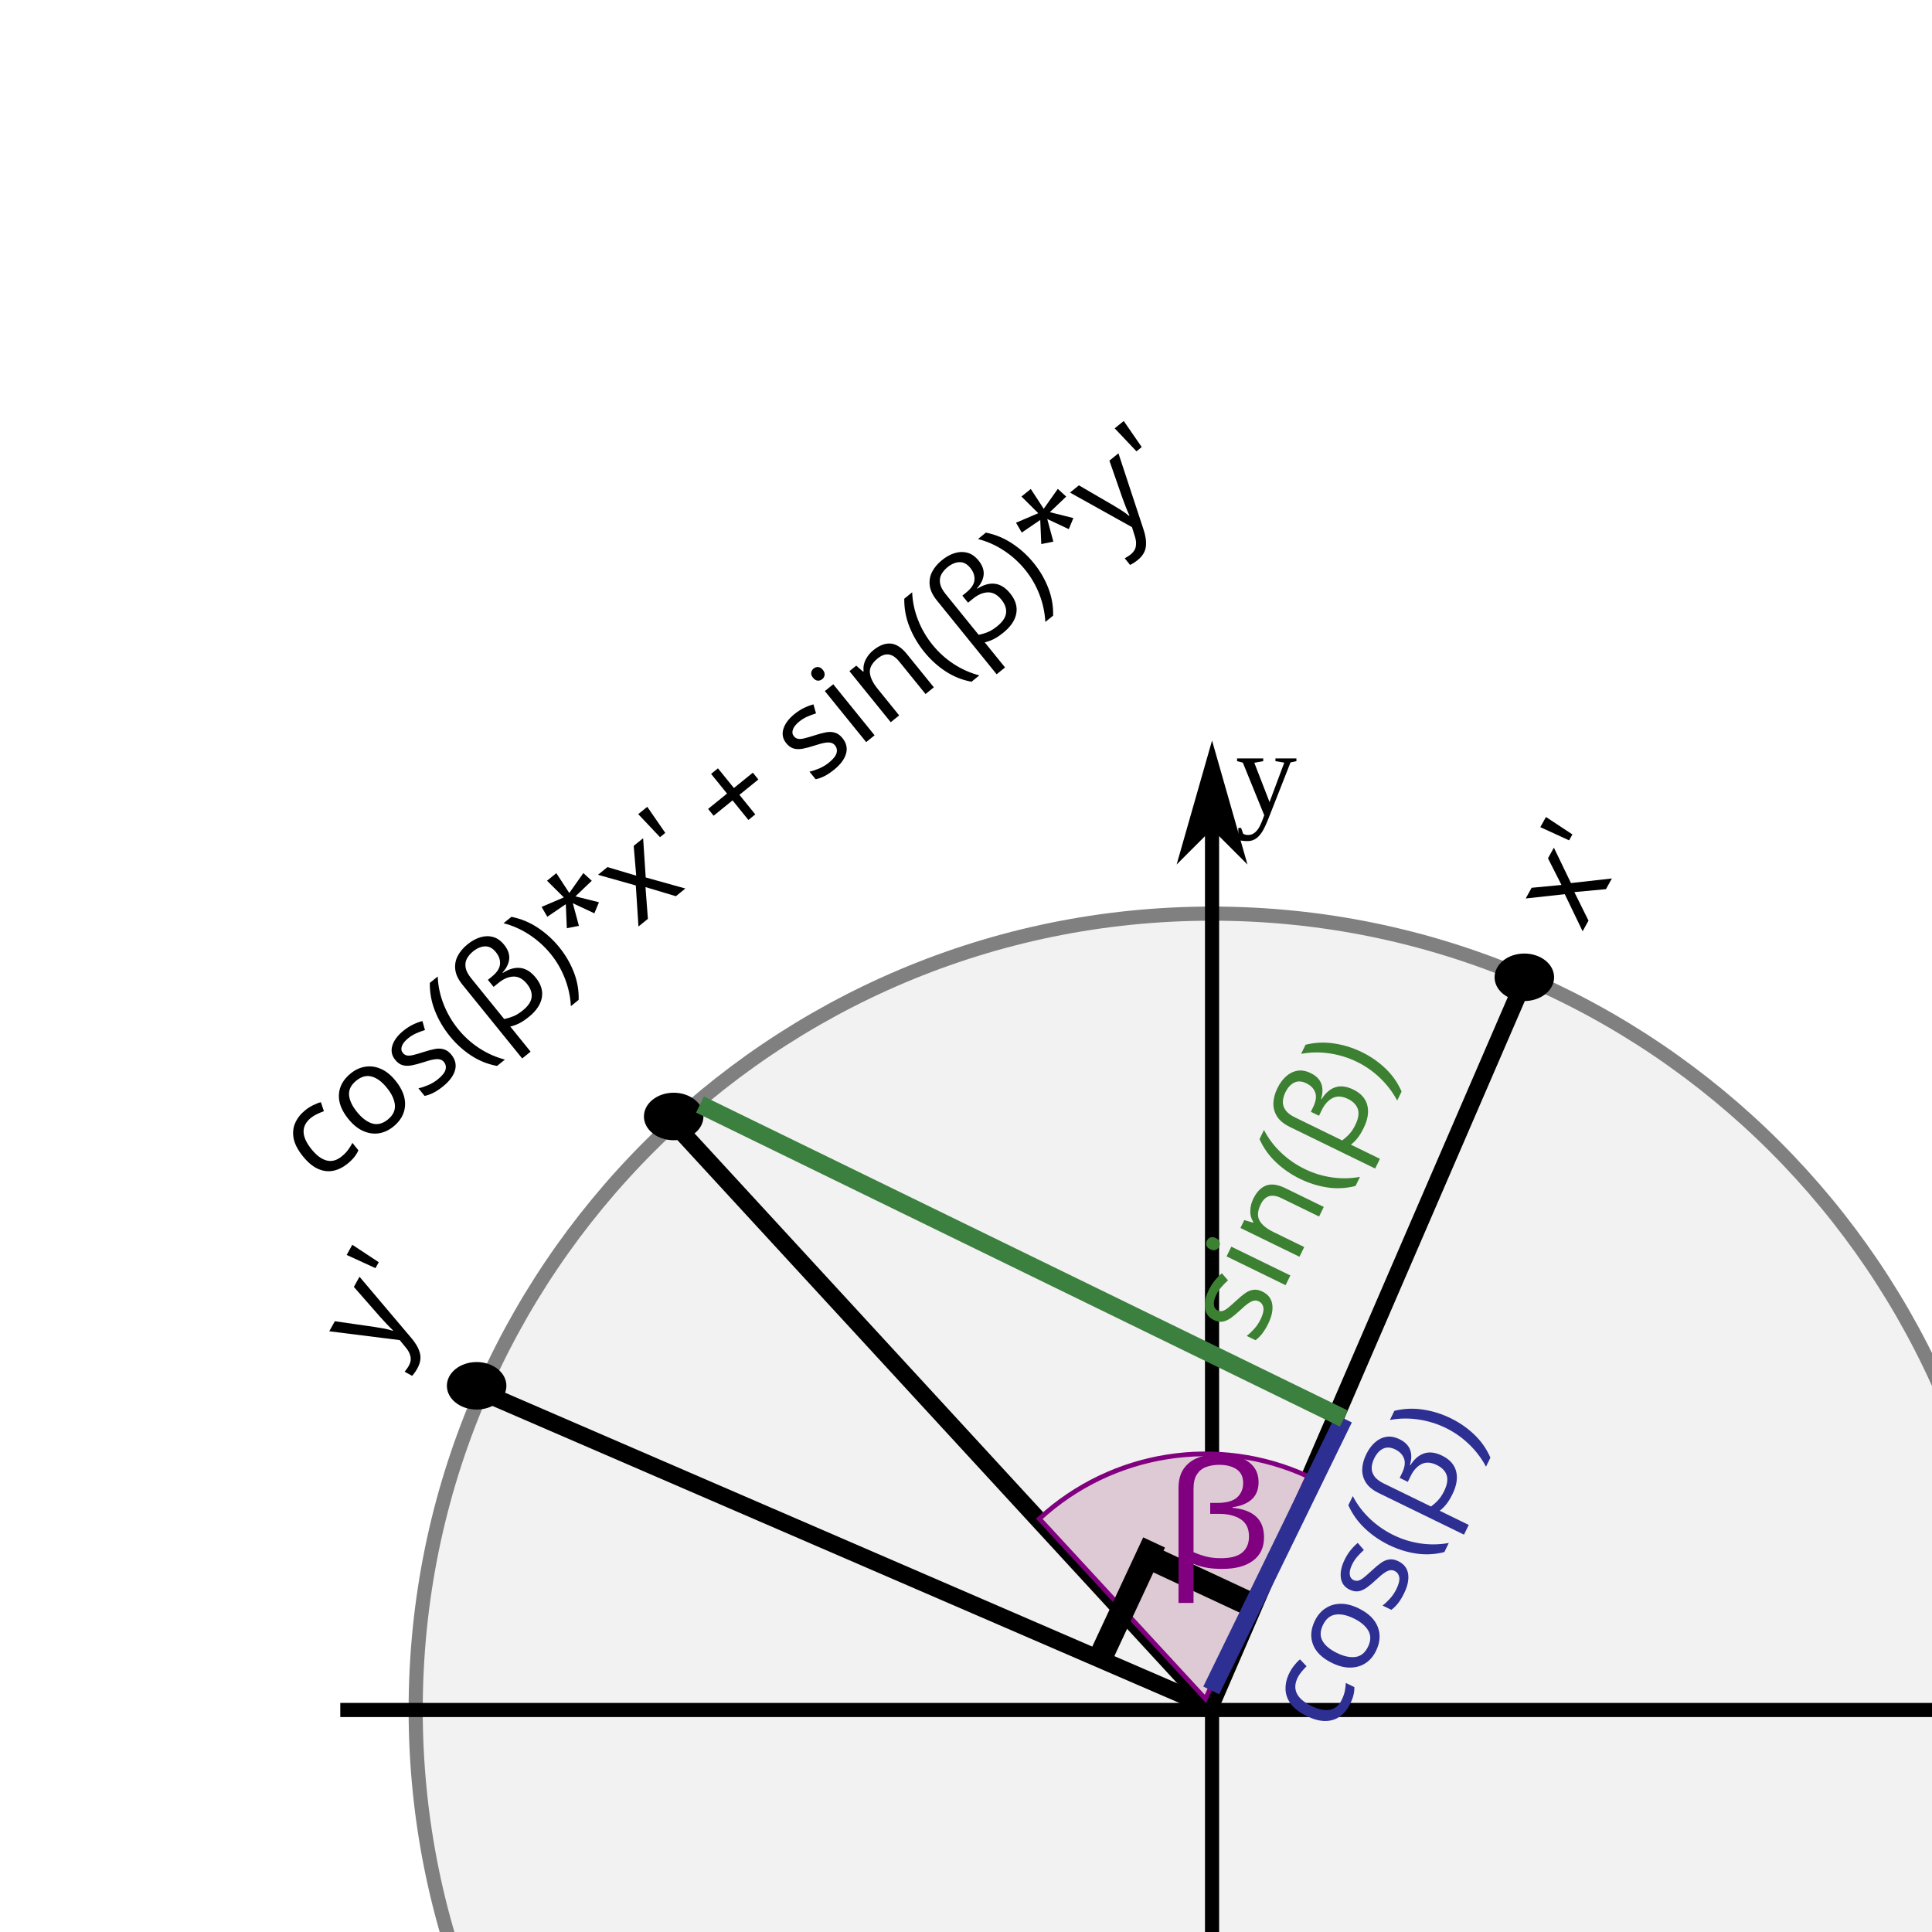
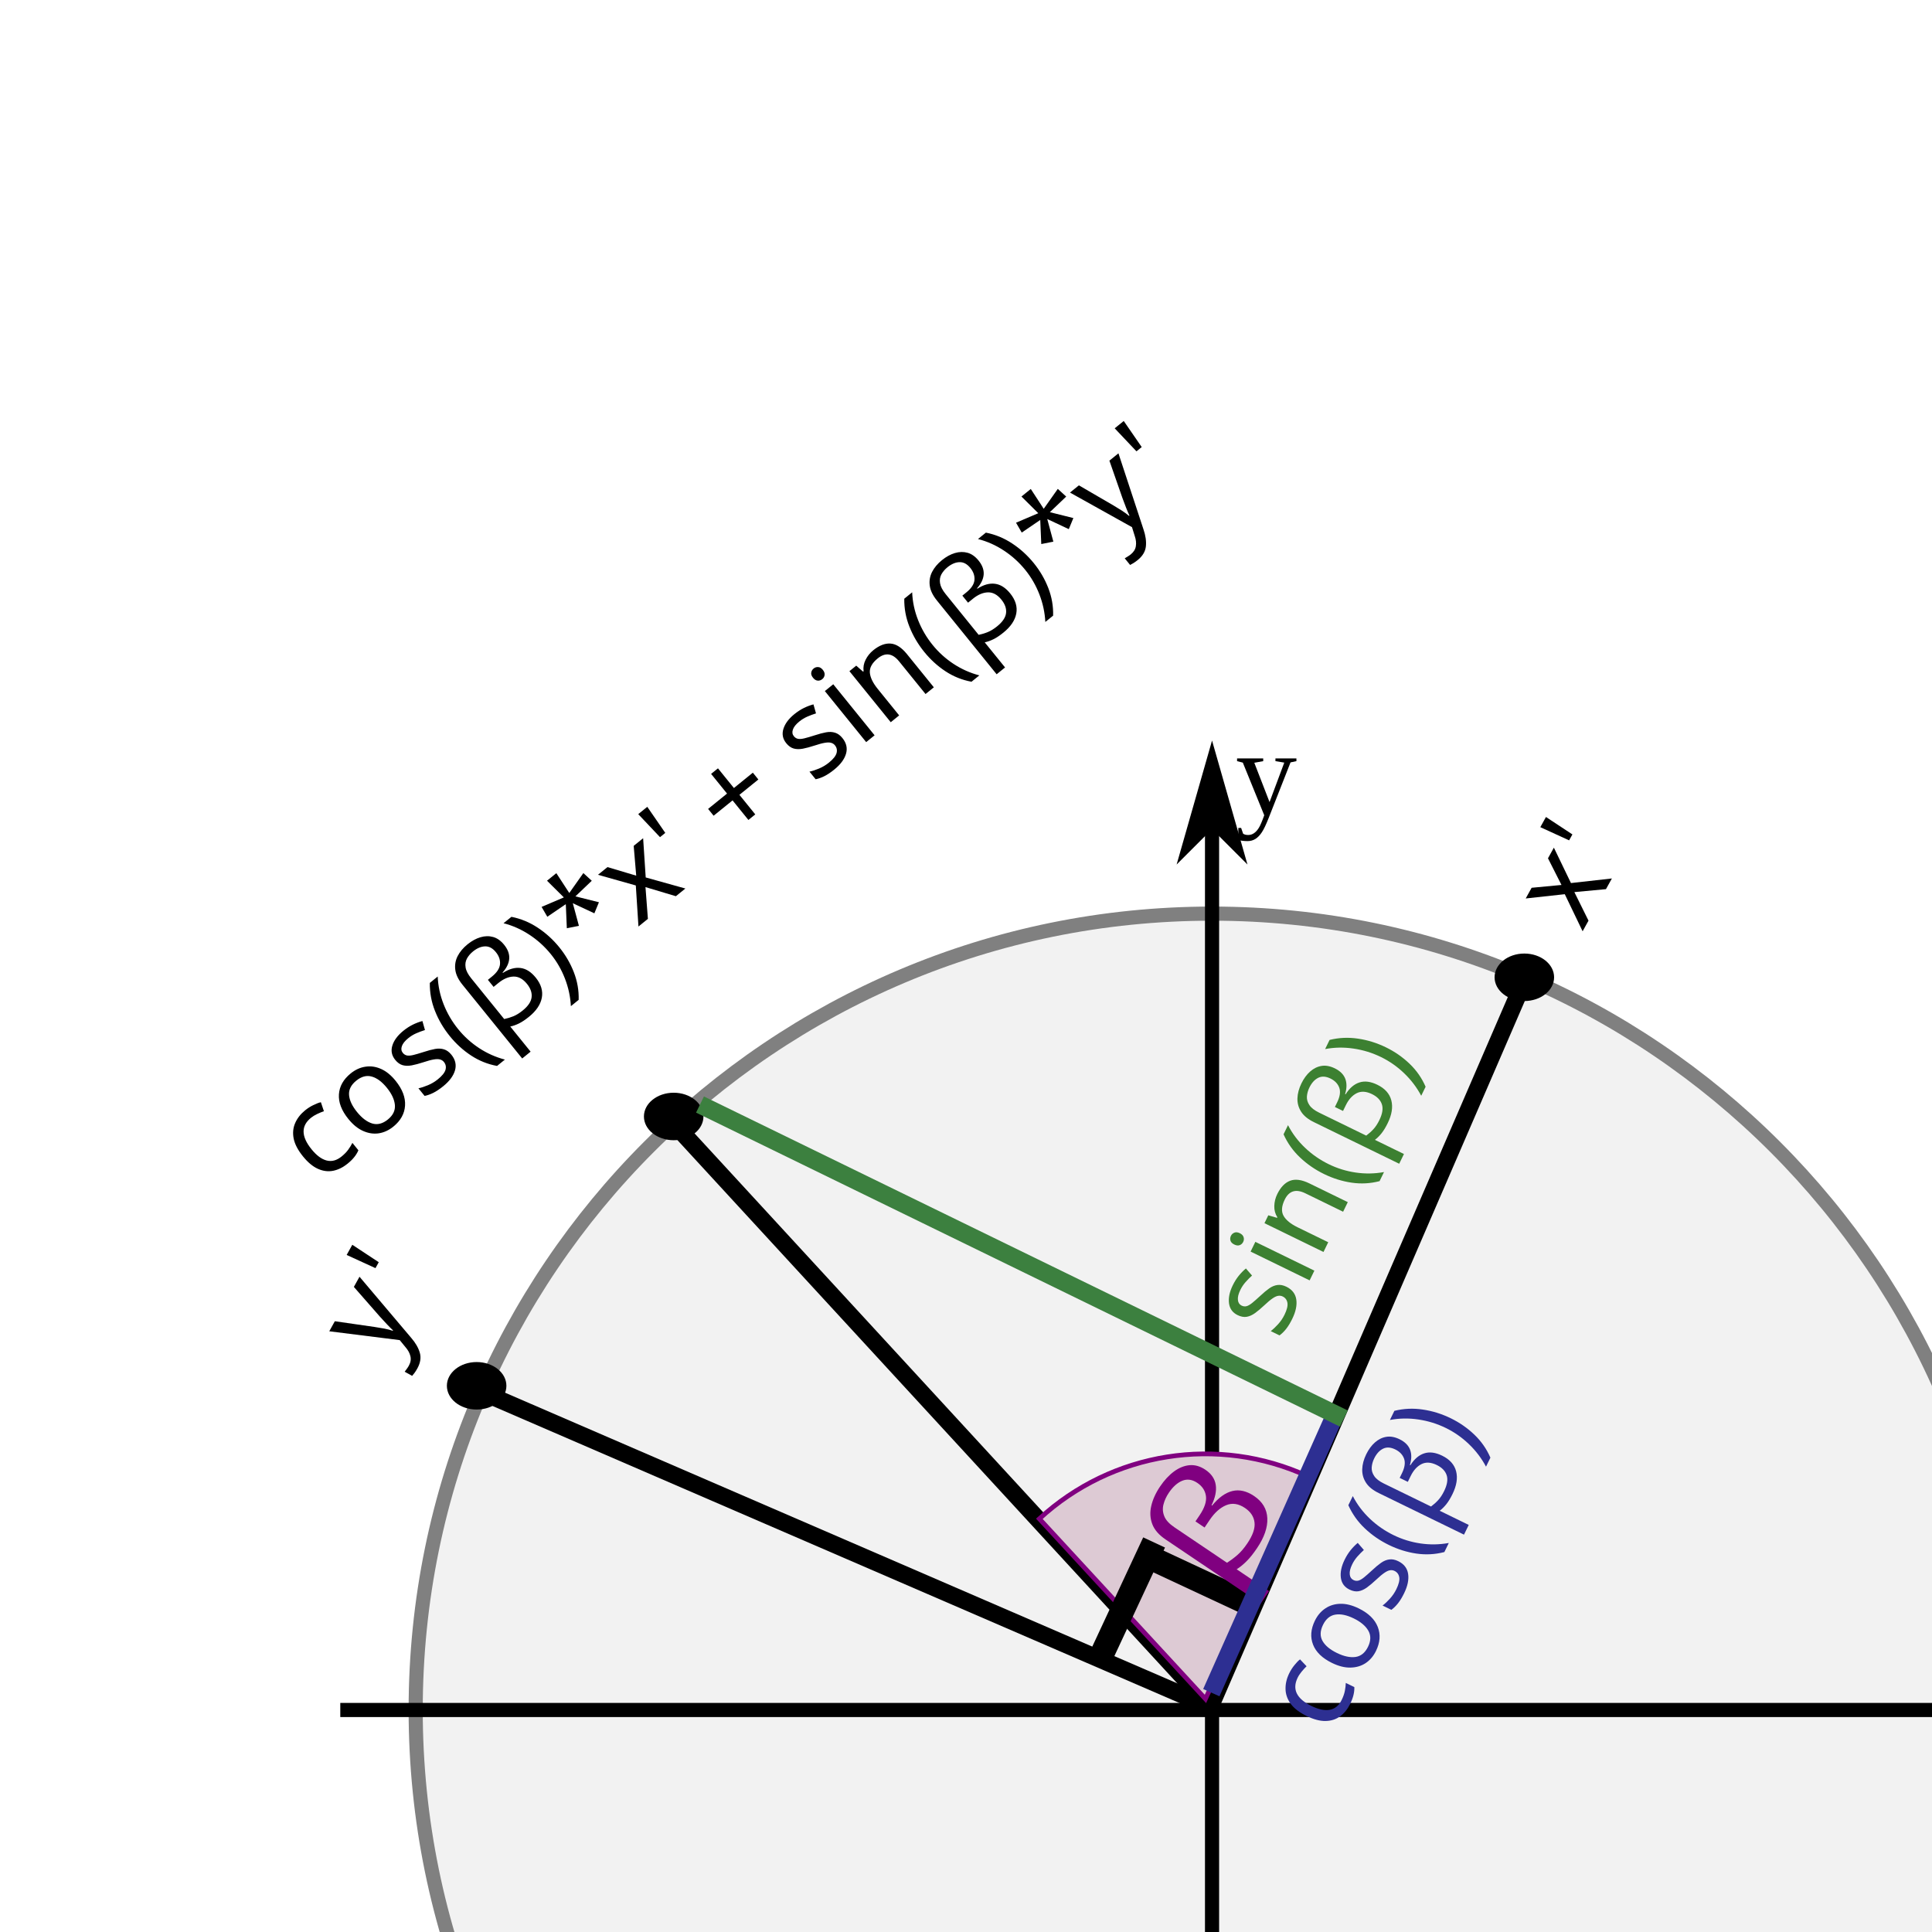
<svg xmlns="http://www.w3.org/2000/svg" width="410" height="410" version="1.1" id="svg12">
  <defs id="defs1">
    <marker id="a" orient="auto" overflow="visible">
      <path stroke="#000" stroke-width=".5" d="M-4,0l-2,2 7,-2 -7,-2 2,2z" id="path1" />
    </marker>
  </defs>
  <g stroke="#000000" stroke-width="3" id="g5" transform="translate(62.21393,147.8856)">
    <circle cx="195" cy="215" r="169" fill="#f2f2f2" stroke="#808080" id="circle1" />
    <path marker-end="url(#a)" d="M 195,400 V 15" id="path3" />
    <path marker-end="url(#a)" d="M 10,215 H 395" id="path4" />
    <path d="M 194.577,214.454 260.734,61.442" id="path5" style="stroke-width:3.642" />
    <path d="M 195.06,214.544 42.047,148.386" id="path2" style="stroke-width:3.642" />
    <path d="M 194.927,214.599 82.051,91.925" id="path9" style="stroke-width:3.642" />
  </g>
  <path fill="#ddcad4" stroke="#800080" d="m 220.562,322.31 a 52,52 0 0 1 56.98,-9.015 l -21.729,47.242 z" id="path2-1" />
  <g stroke-linecap="round" stroke-width="5" id="g7" transform="matrix(0.987542,0,0,0.9744945,67.08792,151.8898)" />
  <ellipse cx="323.489" cy="207.396" id="circle7" rx="6.315" ry="5.04" style="stroke-width:1.88" />
  <ellipse cx="142.966" cy="236.933" id="circle7-7" rx="6.315" ry="5.04" style="stroke-width:1.88" />
  <g font-size="26px" id="g12" transform="translate(62.21393,147.8856)">
    <text x="396.119" y="221.53" id="text7">x</text>
    <text x="200" y="25" id="text8">y</text>
    <text x="88.688" y="263.449" fill="#3c8031" id="text4" style="font-style:normal;font-variant:normal;font-weight:normal;font-stretch:normal;font-size:26px;font-family:sans-serif;-inkscape-font-specification:'sans-serif, Normal';font-variant-ligatures:normal;font-variant-caps:normal;font-variant-numeric:normal;font-variant-east-asian:normal;fill:#000000;fill-opacity:1" transform="rotate(-61)">
      <tspan id="tspan9" x="88.688" y="263.449">x'</tspan>
    </text>
  </g>
  <text x="-213.251" y="212.021" fill="#3c8031" id="text11-6" style="font-style:normal;font-variant:normal;font-weight:normal;font-stretch:normal;font-size:26px;font-family:sans-serif;-inkscape-font-specification:'sans-serif, Normal';font-variant-ligatures:normal;font-variant-caps:normal;font-variant-numeric:normal;font-variant-east-asian:normal;fill:#000000;fill-opacity:1" transform="rotate(-61)">
    <tspan id="tspan8" x="-213.251" y="212.021">y'</tspan>
  </text>
  <ellipse cx="101.15" cy="294.087" id="ellipse2" rx="6.315" ry="5.04" style="stroke-width:1.88" />
  <rect style="fill:#000000" id="rect6" width="26.007" height="5.1" x="358.52" y="193.879" transform="rotate(25)" />
-   <text x="230.168" y="356.968" fill="#800080" font-style="italic" id="text10" transform="scale(1.073192,0.9318001)" style="font-style:normal;font-variant:normal;font-weight:normal;font-stretch:normal;font-size:33.745px;font-family:sans-serif;-inkscape-font-specification:'sans-serif, Normal';font-variant-ligatures:normal;font-variant-caps:normal;font-variant-numeric:normal;font-variant-east-asian:normal;fill:#800080;stroke-width:2.812">
-     <tspan id="tspan1" x="230.168" y="356.968">β</tspan>
+   <text x="-126.36" y="434.16" fill="#800080" font-style="italic" id="text10" transform="matrix(0.6001211,-0.8897161,0.7724973,0.521056,0,0)" style="font-style:normal;font-variant:normal;font-weight:normal;font-stretch:normal;font-size:33.745px;font-family:sans-serif;-inkscape-font-specification:'sans-serif, Normal';font-variant-ligatures:normal;font-variant-caps:normal;font-variant-numeric:normal;font-variant-east-asian:normal;fill:#800080;stroke-width:2.812">
+     <tspan id="tspan1" x="-126.36" y="434.16">β</tspan>
  </text>
  <rect style="fill:#000000" id="rect7" width="26.007" height="5.1" x="-219.164" y="357.757" transform="rotate(-65)" />
  <g id="layer2" transform="rotate(-64,343.4414,238.4337)">
-     <path stroke="#2d2f92" d="m 195,215 h 65" id="path7" transform="matrix(0.987542,0,0,0.9744945,4.873987,4.004209)" style="stroke-width:3.862;stroke-dasharray:none" />
+     <path stroke="#2d2f92" d="M 197.026,213.742 261.177,211.502" id="path7" style="stroke-width:3.789;stroke-dasharray:none" />
    <path stroke="#3c803f" d="M 260,59 V 215" id="path6" transform="matrix(0.987542,0,0,0.9744945,4.873987,4.004209)" style="stroke-width:3.862;stroke-dasharray:none" />
    <text x="200" y="241" fill="#2d2f92" id="text12" style="font-style:normal;font-variant:normal;font-weight:normal;font-stretch:normal;font-size:26px;font-family:sans-serif;-inkscape-font-specification:'sans-serif, Normal';font-variant-ligatures:normal;font-variant-caps:normal;font-variant-numeric:normal;font-variant-east-asian:normal;fill:#2d2f92">
      <tspan id="tspan11" x="200" y="241">cos(β)</tspan>
    </text>
-     <text x="267" y="190" fill="#3c8031" id="text11" style="font-style:normal;font-variant:normal;font-weight:normal;font-stretch:normal;font-size:26px;font-family:sans-serif;-inkscape-font-specification:'sans-serif, Normal';font-variant-ligatures:normal;font-variant-caps:normal;font-variant-numeric:normal;font-variant-east-asian:normal;fill:#3c8031">
-       <tspan id="tspan12" x="267" y="190">sin(β)</tspan>
+     <text x="270.152" y="194.136" fill="#3c8031" id="text11" style="font-style:normal;font-variant:normal;font-weight:normal;font-stretch:normal;font-size:26px;font-family:sans-serif;-inkscape-font-specification:'sans-serif, Normal';font-variant-ligatures:normal;font-variant-caps:normal;font-variant-numeric:normal;font-variant-east-asian:normal;fill:#3c8031">
+       <tspan id="tspan12" x="270.152" y="194.136">sin(β)</tspan>
    </text>
  </g>
  <text x="-105.907" y="238.073" fill="#3c8031" id="text11-6-0" style="font-style:normal;font-variant:normal;font-weight:normal;font-stretch:normal;font-size:26px;font-family:sans-serif;-inkscape-font-specification:'sans-serif, Normal';font-variant-ligatures:normal;font-variant-caps:normal;font-variant-numeric:normal;font-variant-east-asian:normal;fill:#000000" transform="rotate(-39)">
    <tspan id="tspan2" x="-105.907" y="238.073">cos(β)*x' + sin(β)*y'</tspan>
  </text>
</svg>
